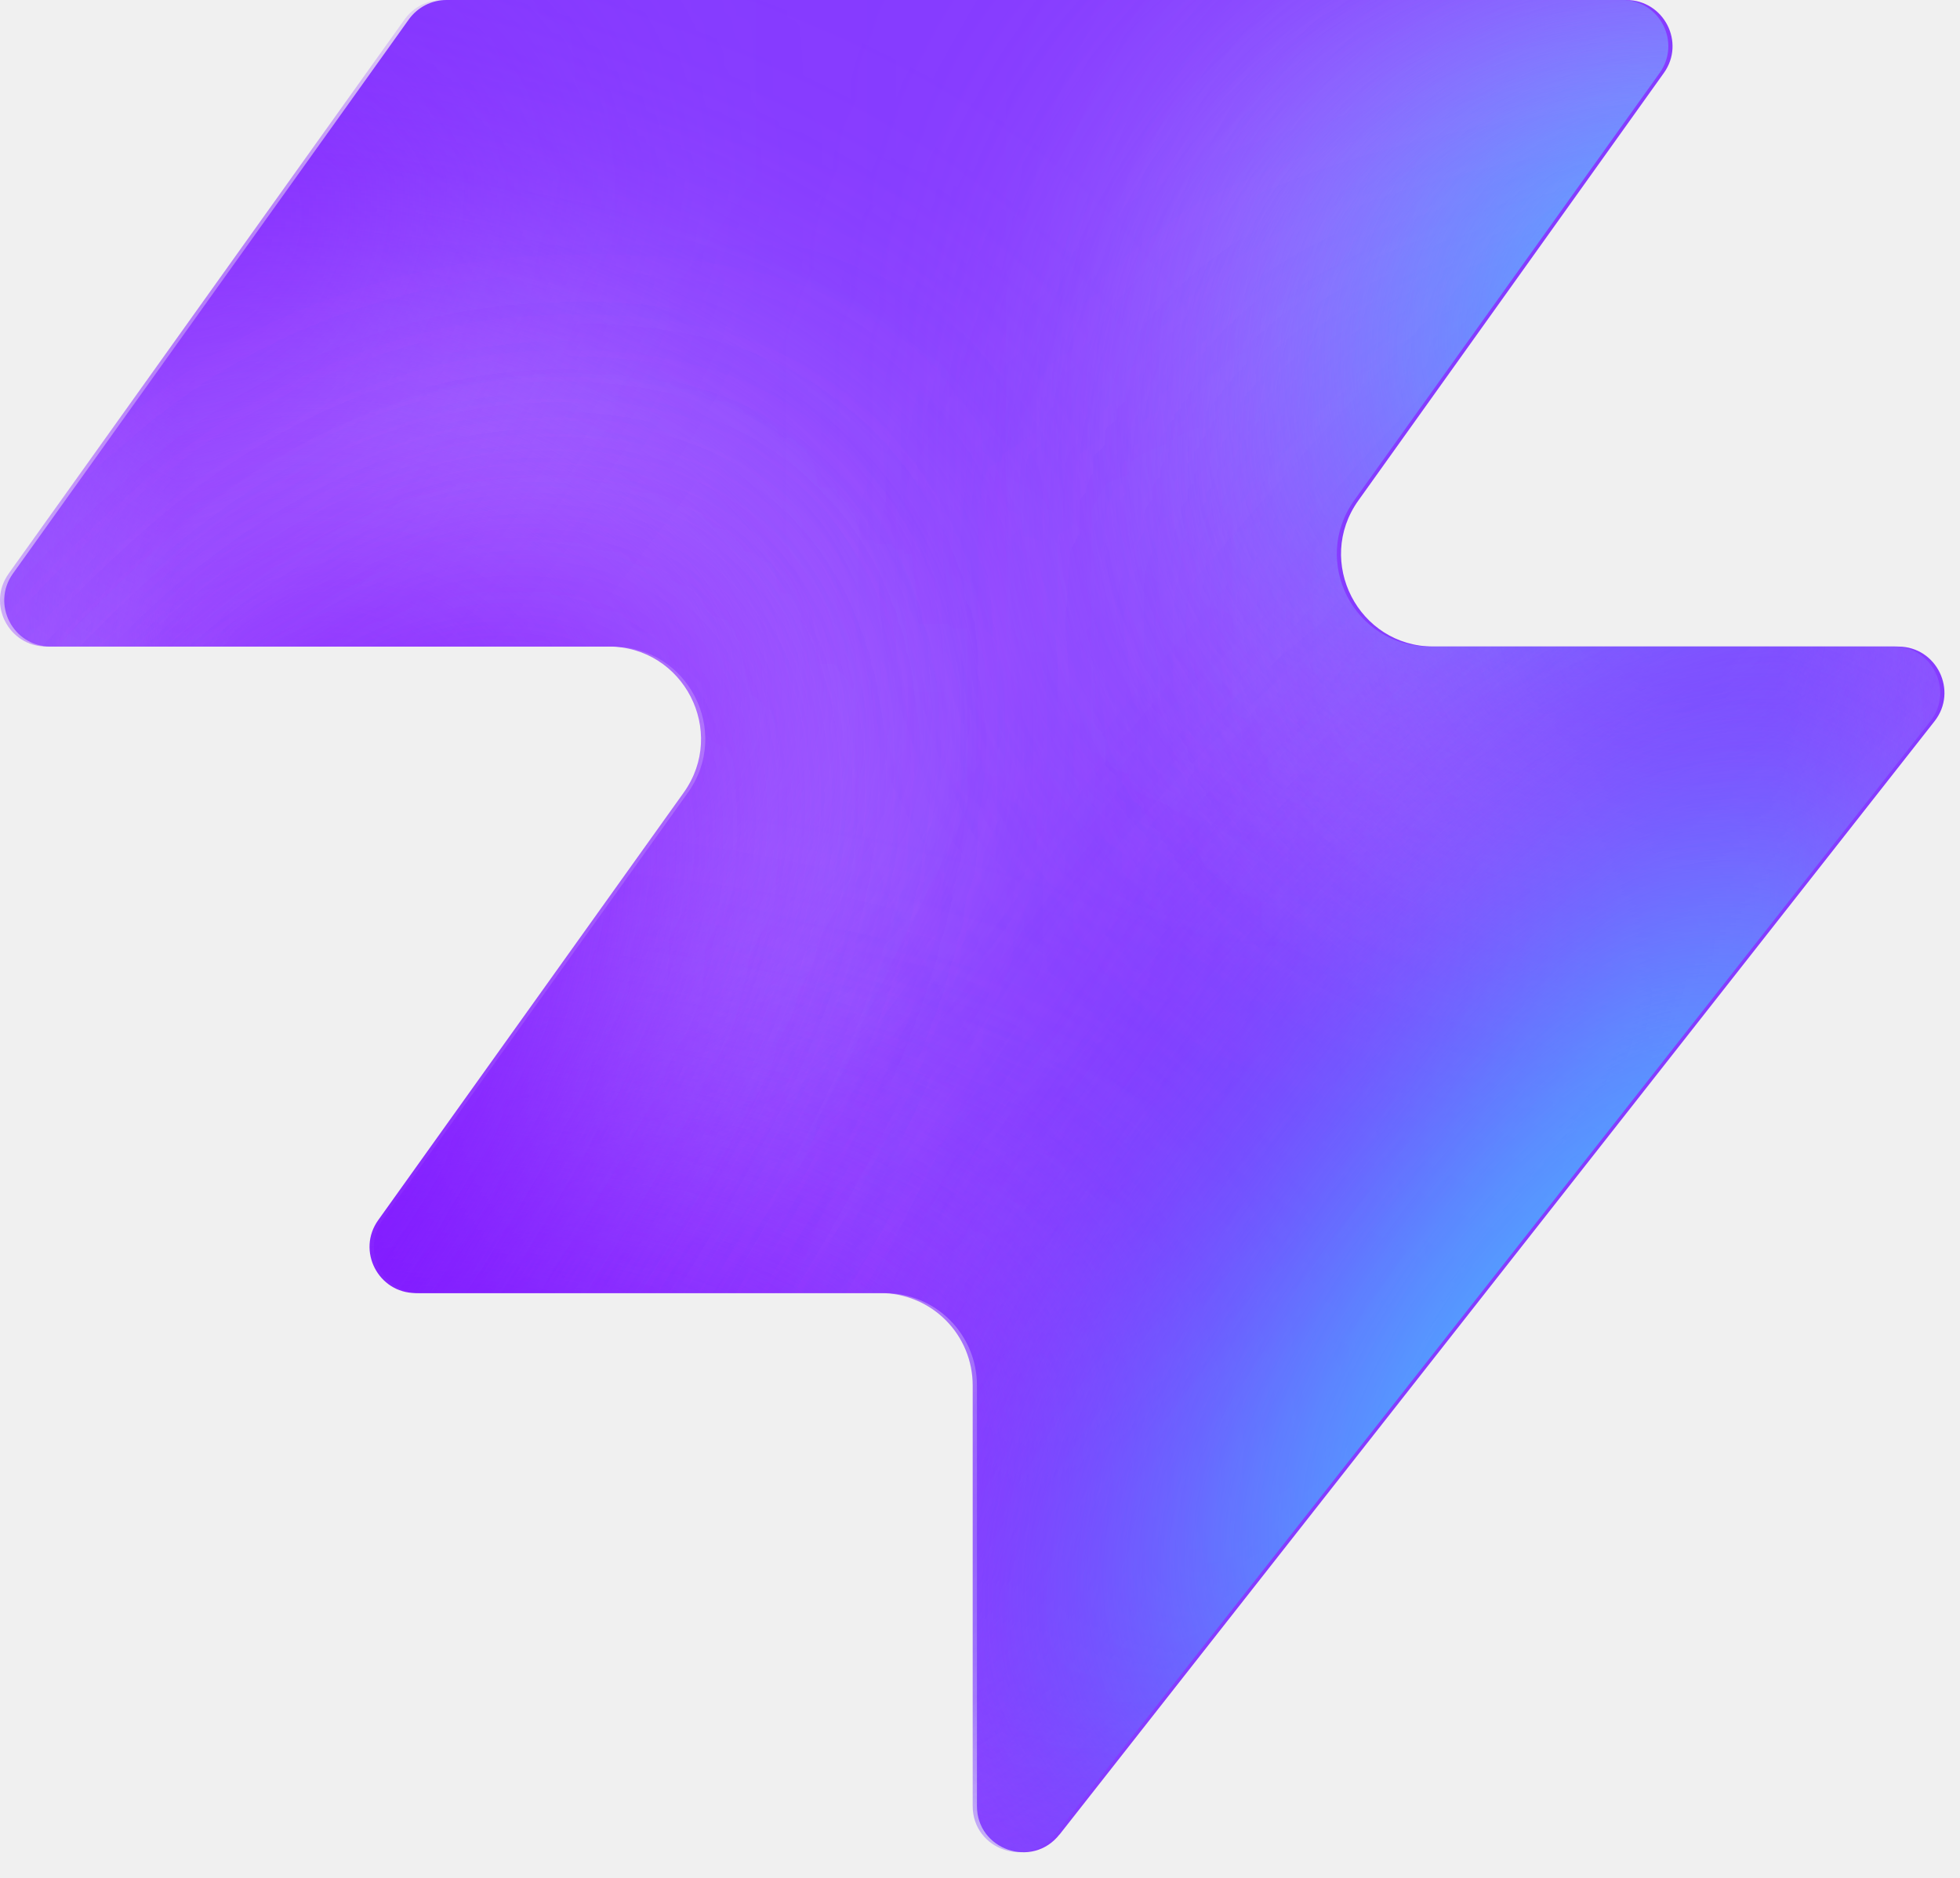
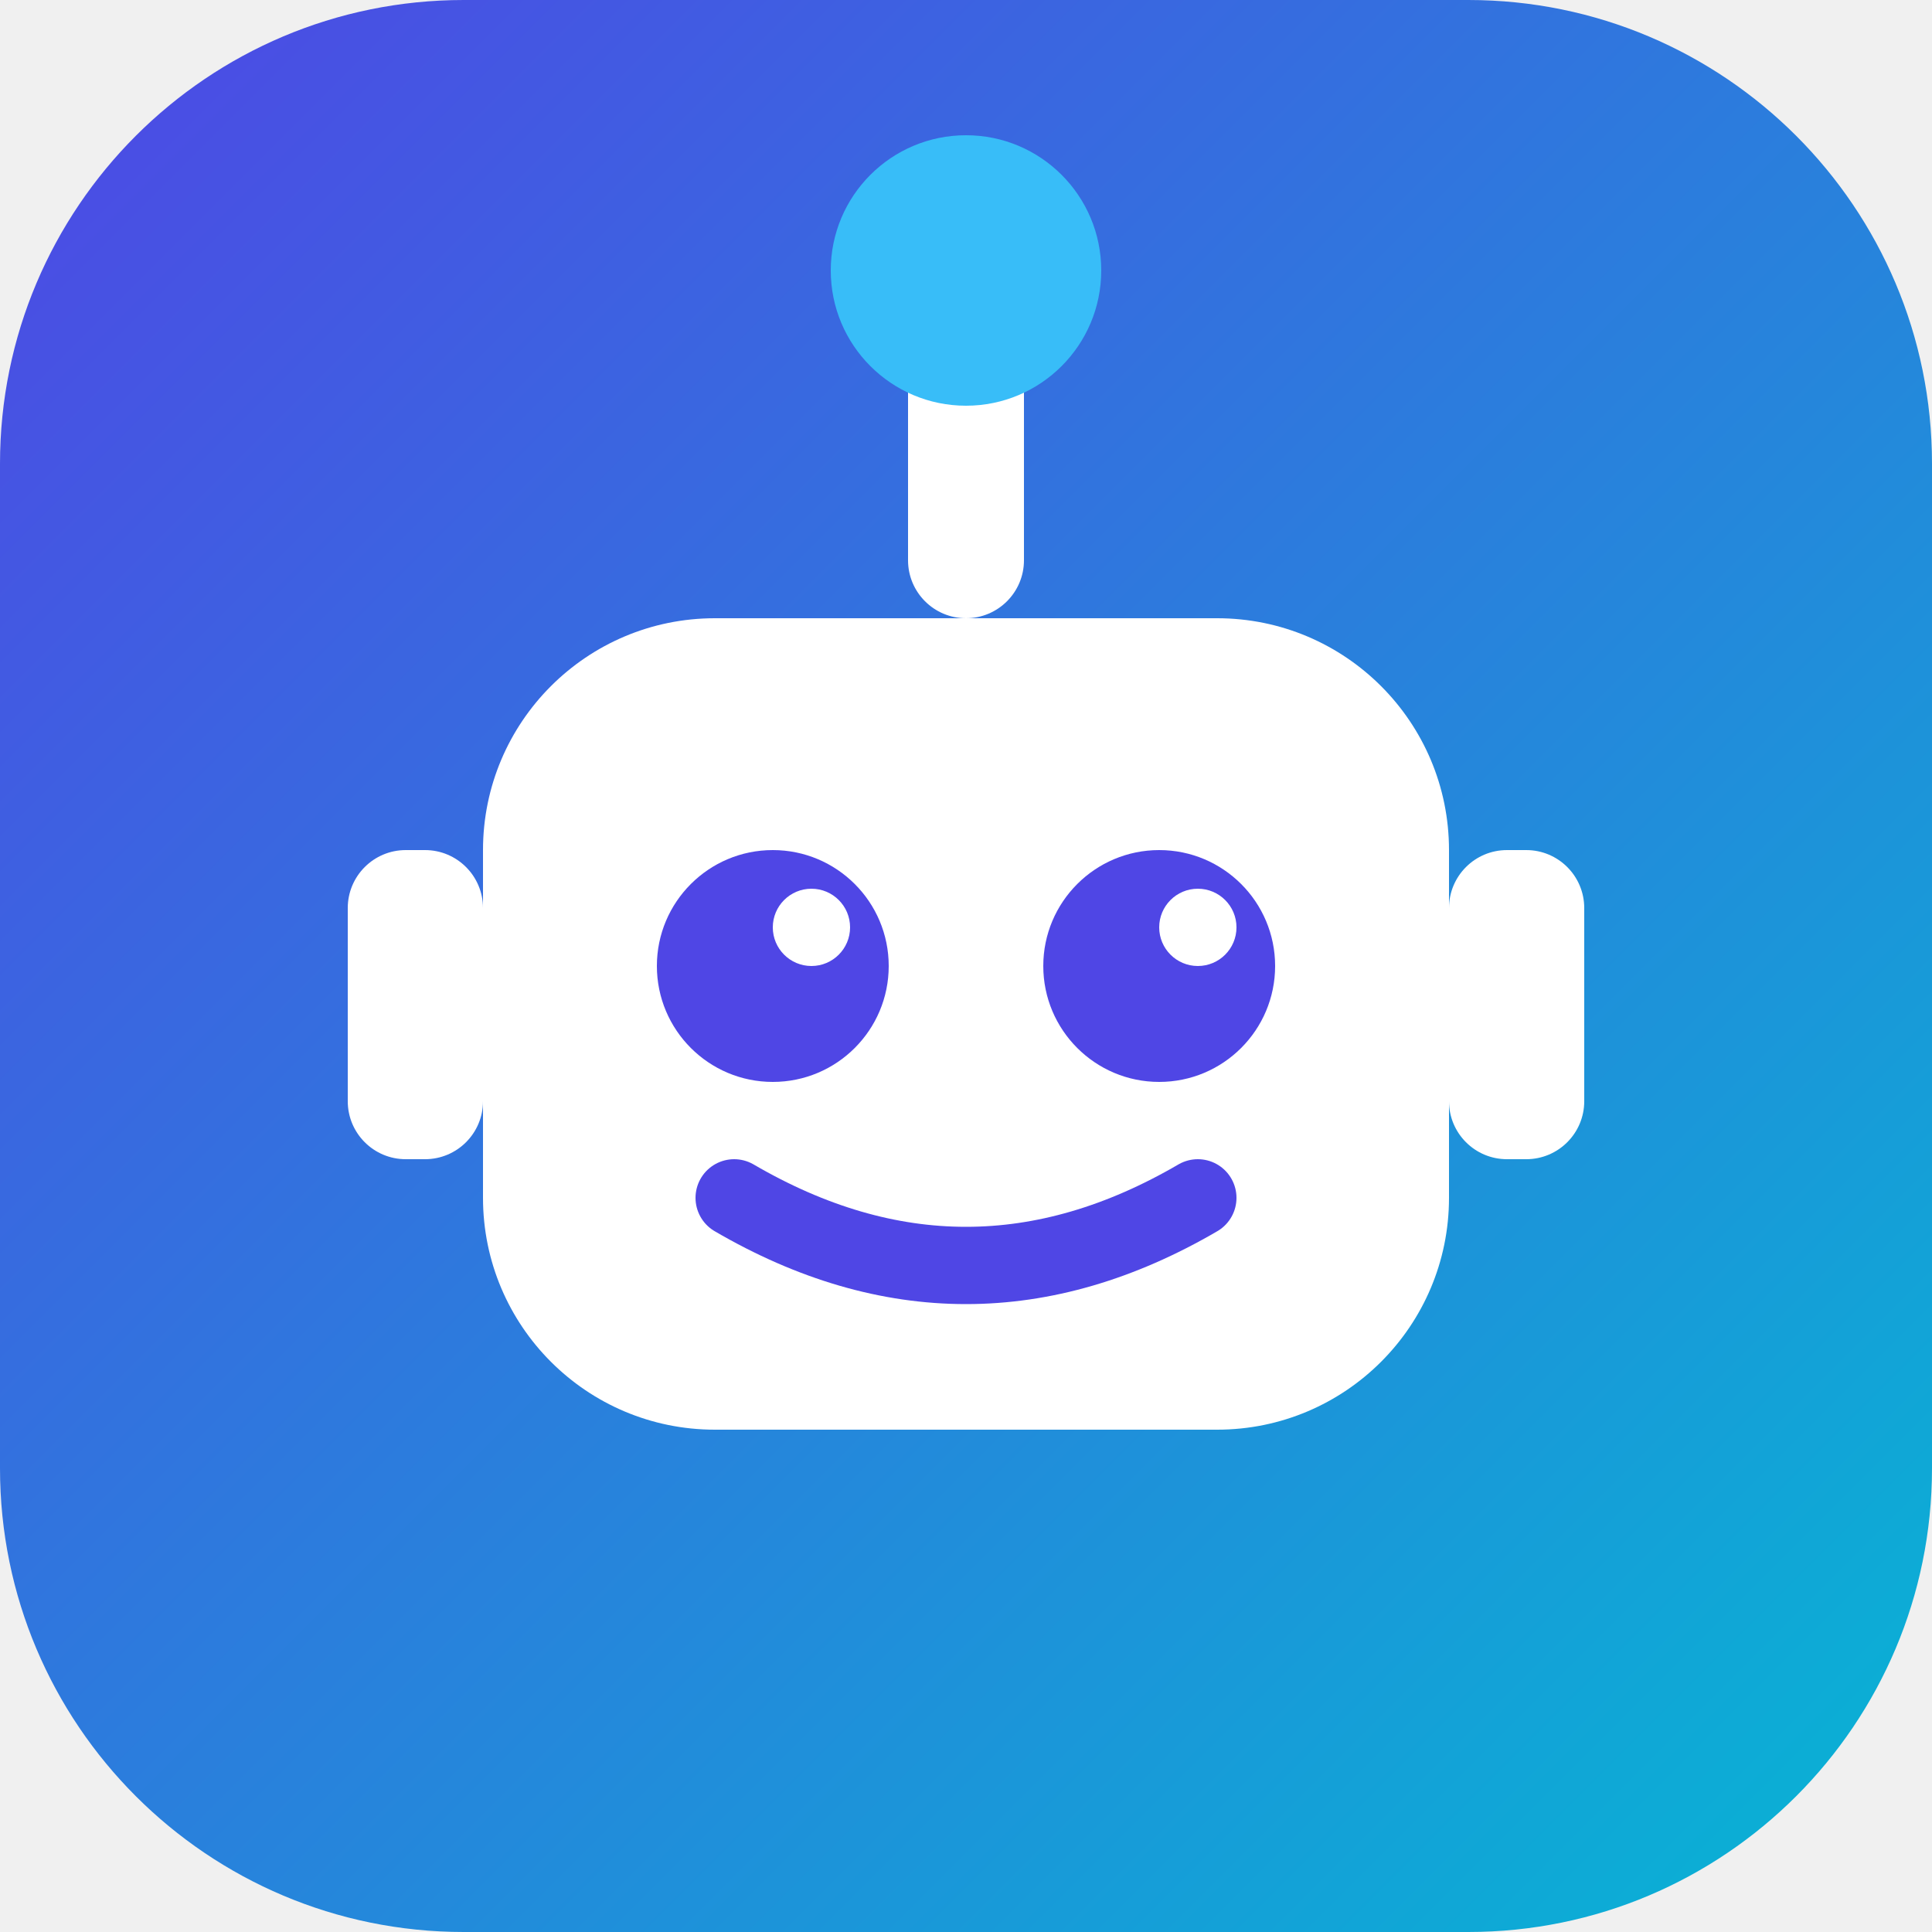
- <svg xmlns="http://www.w3.org/2000/svg" width="48" height="46" fill="none" viewBox="0 0 48 46">
-   <path fill="#863bff" d="M25.946 44.938c-.664.845-2.021.375-2.021-.698V33.937a2.26 2.26 0 0 0-2.262-2.262H10.287c-.92 0-1.456-1.04-.92-1.788l7.48-10.471c1.07-1.497 0-3.578-1.842-3.578H1.237c-.92 0-1.456-1.04-.92-1.788L10.013.474c.214-.297.556-.474.92-.474h28.894c.92 0 1.456 1.04.92 1.788l-7.48 10.471c-1.07 1.498 0 3.579 1.842 3.579h11.377c.943 0 1.473 1.088.89 1.83L25.947 44.94z" style="fill:#863bff;fill:color(display-p3 .525 .23 1);fill-opacity:1" />
-   <mask id="a" width="48" height="46" x="0" y="0" maskUnits="userSpaceOnUse" style="mask-type:alpha">
-     <path fill="#000" d="M25.842 44.938c-.664.844-2.021.375-2.021-.698V33.937a2.26 2.26 0 0 0-2.262-2.262H10.183c-.92 0-1.456-1.04-.92-1.788l7.48-10.471c1.07-1.498 0-3.579-1.842-3.579H1.133c-.92 0-1.456-1.04-.92-1.787L9.91.473c.214-.297.556-.474.92-.474h28.894c.92 0 1.456 1.04.92 1.788l-7.48 10.471c-1.07 1.498 0 3.578 1.842 3.578h11.377c.943 0 1.473 1.088.89 1.832L25.843 44.94z" style="fill:#000;fill-opacity:1" />
-   </mask>
-   <g mask="url(#a)">
-     <g filter="url(#b)">
-       <ellipse cx="5.508" cy="14.704" fill="#ede6ff" rx="5.508" ry="14.704" style="fill:#ede6ff;fill:color(display-p3 .927 .903 1);fill-opacity:1" transform="matrix(.00324 1 1 -.00324 -4.47 31.516)" />
-     </g>
-     <g filter="url(#c)">
-       <ellipse cx="10.399" cy="29.851" fill="#ede6ff" rx="10.399" ry="29.851" style="fill:#ede6ff;fill:color(display-p3 .927 .903 1);fill-opacity:1" transform="matrix(.00324 1 1 -.00324 -39.328 7.883)" />
-     </g>
-     <g filter="url(#d)">
-       <ellipse cx="5.508" cy="30.487" fill="#7e14ff" rx="5.508" ry="30.487" style="fill:#7e14ff;fill:color(display-p3 .492 .077 1);fill-opacity:1" transform="rotate(89.814 -25.913 -14.639)scale(1 -1)" />
-     </g>
-     <g filter="url(#e)">
-       <ellipse cx="5.508" cy="30.599" fill="#7e14ff" rx="5.508" ry="30.599" style="fill:#7e14ff;fill:color(display-p3 .492 .077 1);fill-opacity:1" transform="rotate(89.814 -32.644 -3.334)scale(1 -1)" />
-     </g>
-     <g filter="url(#f)">
-       <ellipse cx="5.508" cy="30.599" fill="#7e14ff" rx="5.508" ry="30.599" style="fill:#7e14ff;fill:color(display-p3 .492 .077 1);fill-opacity:1" transform="matrix(.00324 1 1 -.00324 -34.34 30.47)" />
-     </g>
-     <g filter="url(#g)">
-       <ellipse cx="14.072" cy="22.078" fill="#ede6ff" rx="14.072" ry="22.078" style="fill:#ede6ff;fill:color(display-p3 .927 .903 1);fill-opacity:1" transform="rotate(93.35 24.506 48.493)scale(-1 1)" />
-     </g>
-     <g filter="url(#h)">
-       <ellipse cx="3.47" cy="21.501" fill="#7e14ff" rx="3.47" ry="21.501" style="fill:#7e14ff;fill:color(display-p3 .492 .077 1);fill-opacity:1" transform="rotate(89.009 28.708 47.59)scale(-1 1)" />
-     </g>
-     <g filter="url(#i)">
-       <ellipse cx="3.47" cy="21.501" fill="#7e14ff" rx="3.47" ry="21.501" style="fill:#7e14ff;fill:color(display-p3 .492 .077 1);fill-opacity:1" transform="rotate(89.009 28.708 47.59)scale(-1 1)" />
-     </g>
-     <g filter="url(#j)">
-       <ellipse cx=".387" cy="8.972" fill="#7e14ff" rx="4.407" ry="29.108" style="fill:#7e14ff;fill:color(display-p3 .492 .077 1);fill-opacity:1" transform="rotate(39.51 .387 8.972)" />
-     </g>
-     <g filter="url(#k)">
-       <ellipse cx="47.523" cy="-6.092" fill="#7e14ff" rx="4.407" ry="29.108" style="fill:#7e14ff;fill:color(display-p3 .492 .077 1);fill-opacity:1" transform="rotate(37.892 47.523 -6.092)" />
-     </g>
-     <g filter="url(#l)">
-       <ellipse cx="41.412" cy="6.333" fill="#47bfff" rx="5.971" ry="9.665" style="fill:#47bfff;fill:color(display-p3 .28 .748 1);fill-opacity:1" transform="rotate(37.892 41.412 6.333)" />
-     </g>
-     <g filter="url(#m)">
-       <ellipse cx="-1.879" cy="38.332" fill="#7e14ff" rx="4.407" ry="29.108" style="fill:#7e14ff;fill:color(display-p3 .492 .077 1);fill-opacity:1" transform="rotate(37.892 -1.88 38.332)" />
-     </g>
-     <g filter="url(#n)">
-       <ellipse cx="-1.879" cy="38.332" fill="#7e14ff" rx="4.407" ry="29.108" style="fill:#7e14ff;fill:color(display-p3 .492 .077 1);fill-opacity:1" transform="rotate(37.892 -1.88 38.332)" />
-     </g>
-     <g filter="url(#o)">
-       <ellipse cx="35.651" cy="29.907" fill="#7e14ff" rx="4.407" ry="29.108" style="fill:#7e14ff;fill:color(display-p3 .492 .077 1);fill-opacity:1" transform="rotate(37.892 35.651 29.907)" />
-     </g>
-     <g filter="url(#p)">
-       <ellipse cx="38.418" cy="32.4" fill="#47bfff" rx="5.971" ry="15.297" style="fill:#47bfff;fill:color(display-p3 .28 .748 1);fill-opacity:1" transform="rotate(37.892 38.418 32.4)" />
-     </g>
-   </g>
+ <svg xmlns="http://www.w3.org/2000/svg" viewBox="0 0 100 100" width="100" height="100">
  <defs>
-     <filter id="b" width="60.045" height="41.654" x="-19.77" y="16.149" color-interpolation-filters="sRGB" filterUnits="userSpaceOnUse">
-       <feFlood flood-opacity="0" result="BackgroundImageFix" />
-       <feBlend in="SourceGraphic" in2="BackgroundImageFix" result="shape" />
-       <feGaussianBlur result="effect1_foregroundBlur_2002_17158" stdDeviation="7.659" />
-     </filter>
-     <filter id="c" width="90.34" height="51.437" x="-54.613" y="-7.533" color-interpolation-filters="sRGB" filterUnits="userSpaceOnUse">
-       <feFlood flood-opacity="0" result="BackgroundImageFix" />
-       <feBlend in="SourceGraphic" in2="BackgroundImageFix" result="shape" />
-       <feGaussianBlur result="effect1_foregroundBlur_2002_17158" stdDeviation="7.659" />
-     </filter>
-     <filter id="d" width="79.355" height="29.4" x="-49.64" y="2.03" color-interpolation-filters="sRGB" filterUnits="userSpaceOnUse">
-       <feFlood flood-opacity="0" result="BackgroundImageFix" />
-       <feBlend in="SourceGraphic" in2="BackgroundImageFix" result="shape" />
-       <feGaussianBlur result="effect1_foregroundBlur_2002_17158" stdDeviation="4.596" />
-     </filter>
-     <filter id="e" width="79.579" height="29.4" x="-45.045" y="20.029" color-interpolation-filters="sRGB" filterUnits="userSpaceOnUse">
-       <feFlood flood-opacity="0" result="BackgroundImageFix" />
-       <feBlend in="SourceGraphic" in2="BackgroundImageFix" result="shape" />
-       <feGaussianBlur result="effect1_foregroundBlur_2002_17158" stdDeviation="4.596" />
-     </filter>
-     <filter id="f" width="79.579" height="29.4" x="-43.513" y="21.178" color-interpolation-filters="sRGB" filterUnits="userSpaceOnUse">
-       <feFlood flood-opacity="0" result="BackgroundImageFix" />
-       <feBlend in="SourceGraphic" in2="BackgroundImageFix" result="shape" />
-       <feGaussianBlur result="effect1_foregroundBlur_2002_17158" stdDeviation="4.596" />
-     </filter>
-     <filter id="g" width="74.749" height="58.852" x="15.756" y="-17.901" color-interpolation-filters="sRGB" filterUnits="userSpaceOnUse">
-       <feFlood flood-opacity="0" result="BackgroundImageFix" />
-       <feBlend in="SourceGraphic" in2="BackgroundImageFix" result="shape" />
-       <feGaussianBlur result="effect1_foregroundBlur_2002_17158" stdDeviation="7.659" />
-     </filter>
-     <filter id="h" width="61.377" height="25.362" x="23.548" y="2.284" color-interpolation-filters="sRGB" filterUnits="userSpaceOnUse">
-       <feFlood flood-opacity="0" result="BackgroundImageFix" />
-       <feBlend in="SourceGraphic" in2="BackgroundImageFix" result="shape" />
-       <feGaussianBlur result="effect1_foregroundBlur_2002_17158" stdDeviation="4.596" />
-     </filter>
-     <filter id="i" width="61.377" height="25.362" x="23.548" y="2.284" color-interpolation-filters="sRGB" filterUnits="userSpaceOnUse">
-       <feFlood flood-opacity="0" result="BackgroundImageFix" />
-       <feBlend in="SourceGraphic" in2="BackgroundImageFix" result="shape" />
-       <feGaussianBlur result="effect1_foregroundBlur_2002_17158" stdDeviation="4.596" />
-     </filter>
-     <filter id="j" width="56.045" height="63.649" x="-27.636" y="-22.853" color-interpolation-filters="sRGB" filterUnits="userSpaceOnUse">
-       <feFlood flood-opacity="0" result="BackgroundImageFix" />
-       <feBlend in="SourceGraphic" in2="BackgroundImageFix" result="shape" />
-       <feGaussianBlur result="effect1_foregroundBlur_2002_17158" stdDeviation="4.596" />
-     </filter>
-     <filter id="k" width="54.814" height="64.646" x="20.116" y="-38.415" color-interpolation-filters="sRGB" filterUnits="userSpaceOnUse">
-       <feFlood flood-opacity="0" result="BackgroundImageFix" />
-       <feBlend in="SourceGraphic" in2="BackgroundImageFix" result="shape" />
-       <feGaussianBlur result="effect1_foregroundBlur_2002_17158" stdDeviation="4.596" />
-     </filter>
-     <filter id="l" width="33.541" height="35.313" x="24.641" y="-11.323" color-interpolation-filters="sRGB" filterUnits="userSpaceOnUse">
-       <feFlood flood-opacity="0" result="BackgroundImageFix" />
-       <feBlend in="SourceGraphic" in2="BackgroundImageFix" result="shape" />
-       <feGaussianBlur result="effect1_foregroundBlur_2002_17158" stdDeviation="4.596" />
-     </filter>
-     <filter id="m" width="54.814" height="64.646" x="-29.286" y="6.009" color-interpolation-filters="sRGB" filterUnits="userSpaceOnUse">
-       <feFlood flood-opacity="0" result="BackgroundImageFix" />
-       <feBlend in="SourceGraphic" in2="BackgroundImageFix" result="shape" />
-       <feGaussianBlur result="effect1_foregroundBlur_2002_17158" stdDeviation="4.596" />
-     </filter>
-     <filter id="n" width="54.814" height="64.646" x="-29.286" y="6.009" color-interpolation-filters="sRGB" filterUnits="userSpaceOnUse">
-       <feFlood flood-opacity="0" result="BackgroundImageFix" />
-       <feBlend in="SourceGraphic" in2="BackgroundImageFix" result="shape" />
-       <feGaussianBlur result="effect1_foregroundBlur_2002_17158" stdDeviation="4.596" />
-     </filter>
-     <filter id="o" width="54.814" height="64.646" x="8.244" y="-2.416" color-interpolation-filters="sRGB" filterUnits="userSpaceOnUse">
-       <feFlood flood-opacity="0" result="BackgroundImageFix" />
-       <feBlend in="SourceGraphic" in2="BackgroundImageFix" result="shape" />
-       <feGaussianBlur result="effect1_foregroundBlur_2002_17158" stdDeviation="4.596" />
-     </filter>
-     <filter id="p" width="39.409" height="43.623" x="18.713" y="10.588" color-interpolation-filters="sRGB" filterUnits="userSpaceOnUse">
-       <feFlood flood-opacity="0" result="BackgroundImageFix" />
-       <feBlend in="SourceGraphic" in2="BackgroundImageFix" result="shape" />
-       <feGaussianBlur result="effect1_foregroundBlur_2002_17158" stdDeviation="4.596" />
-     </filter>
+     <linearGradient id="agentGrad" x1="0%" y1="0%" x2="100%" y2="100%">
+       <stop offset="0%" stop-color="#4f46e5" />
+       <stop offset="100%" stop-color="#06b6d4" />
+     </linearGradient>
  </defs>
+   <rect width="100" height="100" rx="24" fill="url(#agentGrad)" />
+   <rect x="25" y="32" width="50" height="42" rx="12" fill="#ffffff" />
+   <rect x="47" y="16" width="6" height="16" rx="3" fill="#ffffff" />
+   <circle cx="50" cy="14" r="7" fill="#38bdf8" />
+   <circle cx="40" cy="50" r="6" fill="#4f46e5" />
+   <circle cx="60" cy="50" r="6" fill="#4f46e5" />
+   <circle cx="42" cy="48" r="2" fill="#ffffff" />
+   <circle cx="62" cy="48" r="2" fill="#ffffff" />
+   <path d="M 38 62 Q 50 69 62 62" stroke="#4f46e5" stroke-width="4" stroke-linecap="round" fill="none" />
+   <rect x="18" y="44" width="7" height="16" rx="3" fill="#ffffff" />
+   <rect x="75" y="44" width="7" height="16" rx="3" fill="#ffffff" />
</svg>
